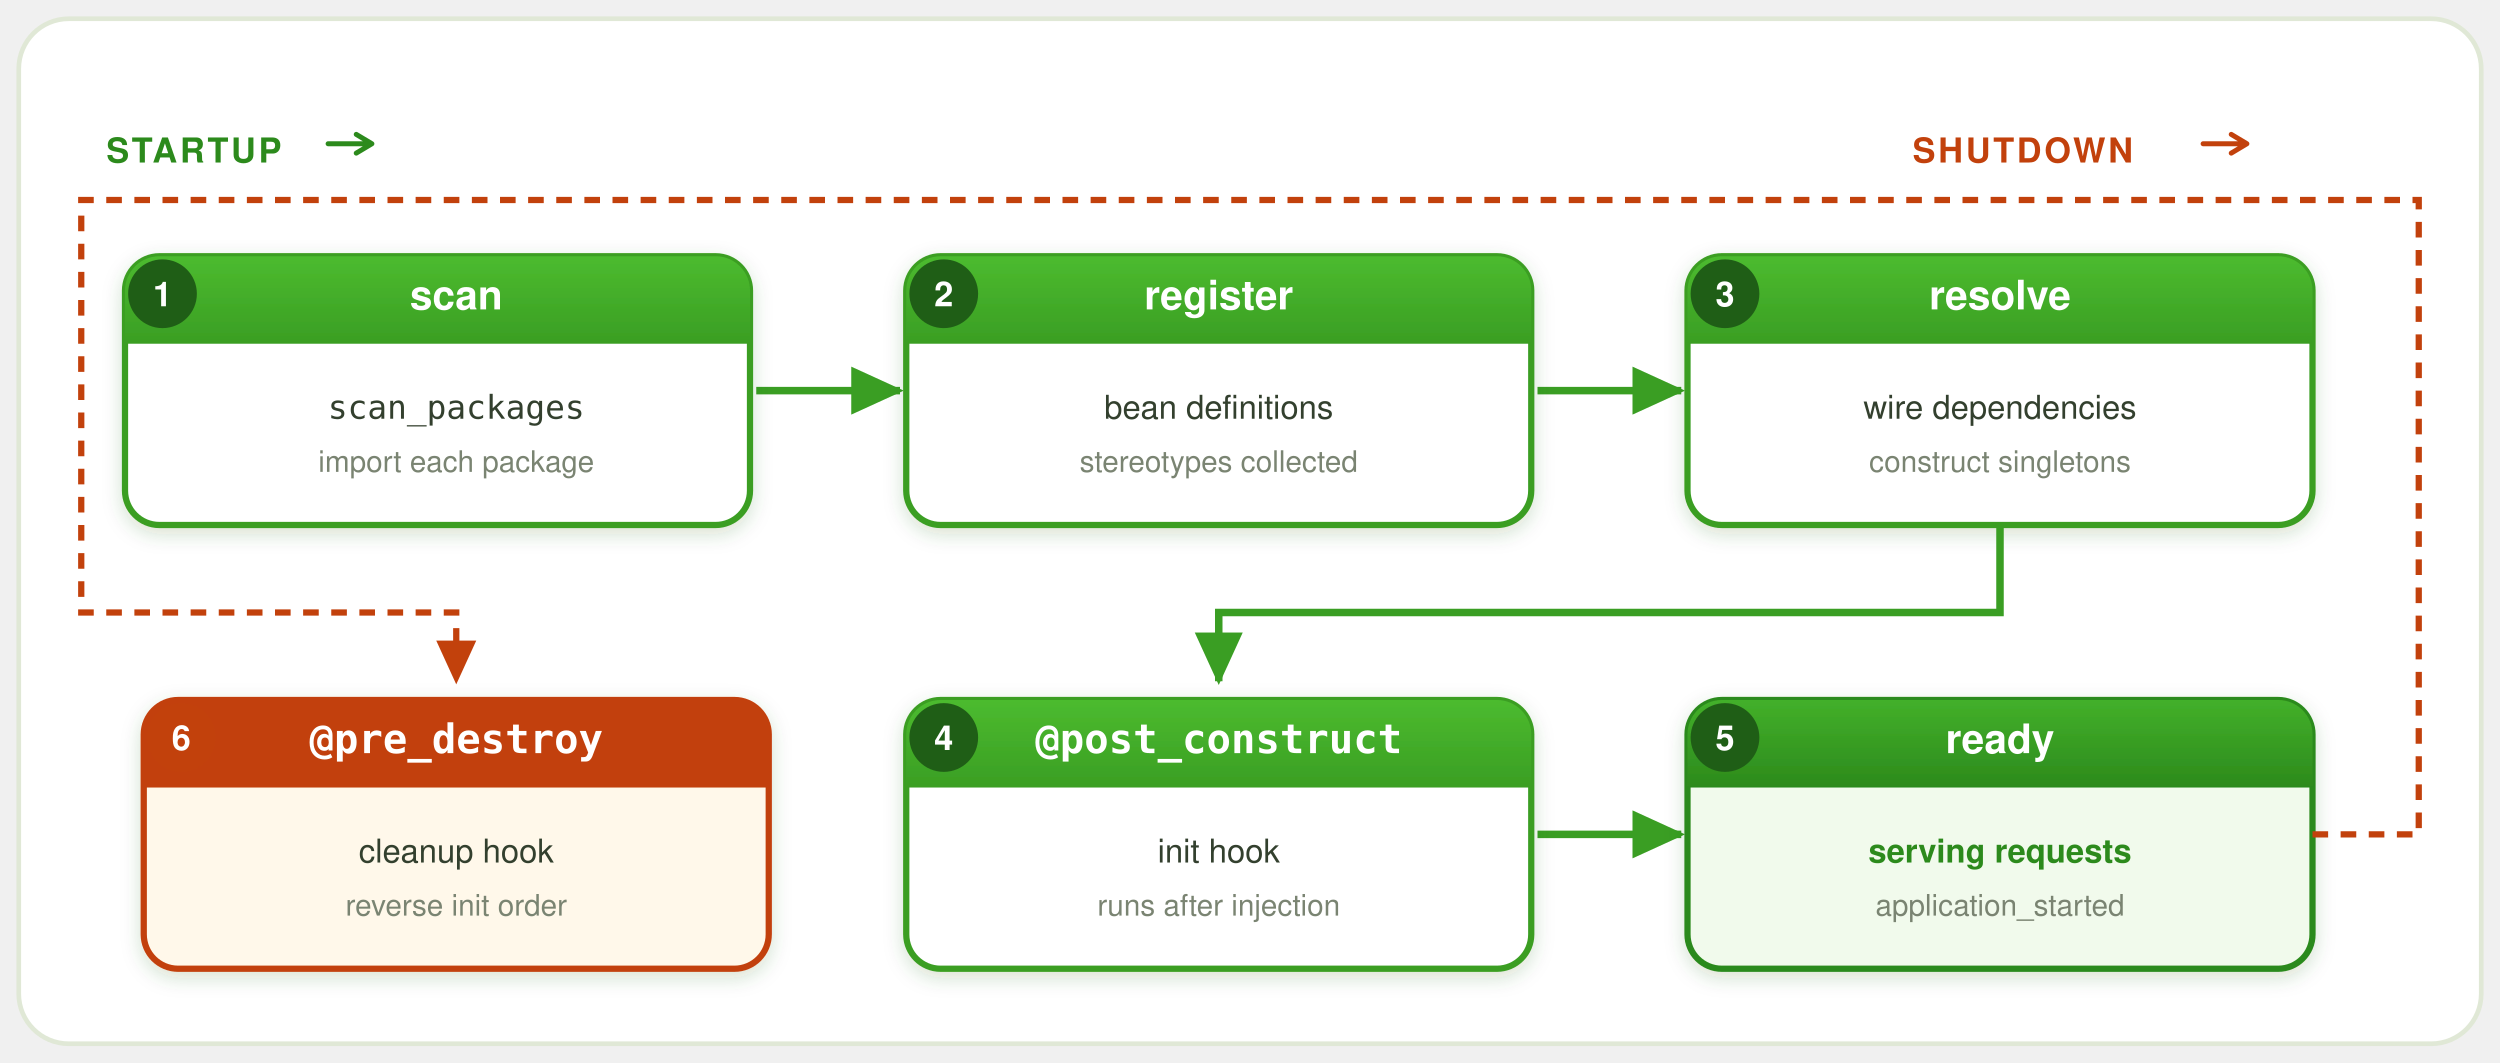
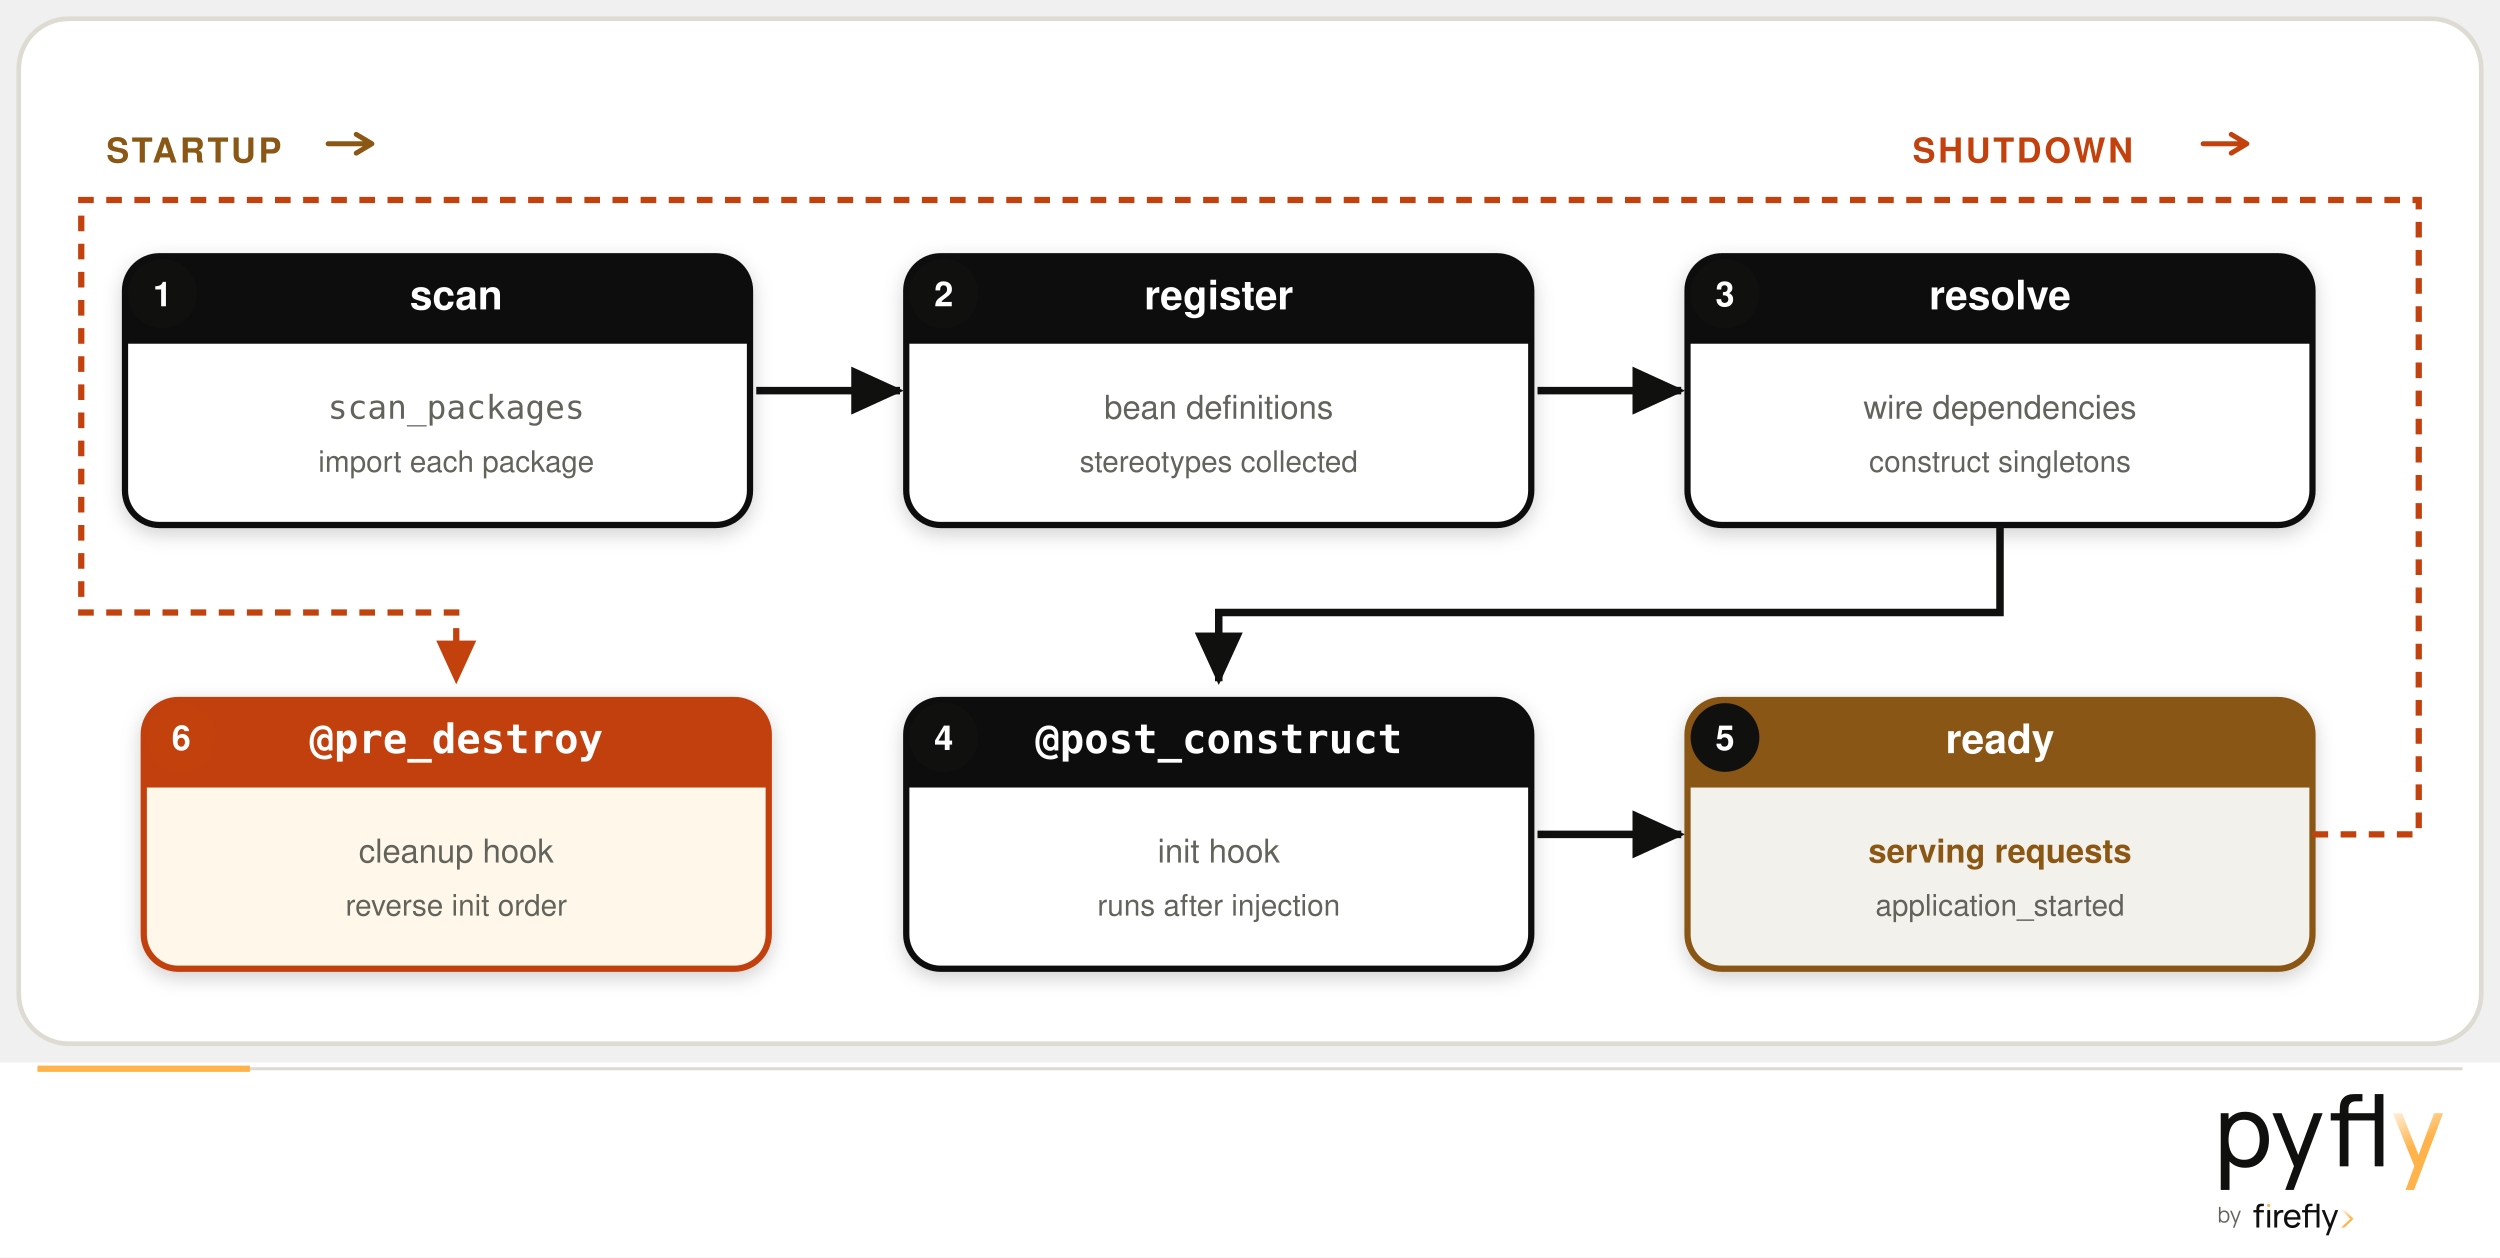
- <svg xmlns="http://www.w3.org/2000/svg" viewBox="0 0 800 340" role="img" aria-label="Bean lifecycle: the application context scans packages, registers bean definitions, resolves dependencies, runs @post_construct, reaches the ready serving state, then runs @pre_destroy on shutdown" font-family="-apple-system,Segoe UI,Helvetica,Arial,sans-serif">
+ <svg xmlns="http://www.w3.org/2000/svg" viewBox="0 0 800 402.4" role="img" aria-label="Bean lifecycle: the application context scans packages, registers bean definitions, resolves dependencies, runs @post_construct, reaches the ready serving state, then runs @pre_destroy on shutdown" font-family="-apple-system,Segoe UI,Helvetica,Arial,sans-serif" data-original-view-box="0 0 800 340">
  <defs>
    <linearGradient id="lc-head" x1="0" y1="0" x2="0" y2="1">
-       <stop offset="0" stop-color="#4cbb2f" />
-       <stop offset="1" stop-color="#3a9e23" />
+       <stop offset="0" stop-color="#10110f" />
+       <stop offset="1" stop-color="#10110f" />
    </linearGradient>
    <linearGradient id="lc-ready" x1="0" y1="0" x2="0" y2="1">
-       <stop offset="0" stop-color="#43b02a" />
-       <stop offset="1" stop-color="#2c8a1c" />
+       <stop offset="0" stop-color="#8a5714" />
+       <stop offset="1" stop-color="#8a5714" />
    </linearGradient>
    <marker id="lc-fwd" markerWidth="9" markerHeight="9" refX="6.5" refY="3.2" orient="auto">
-       <path d="M0 0L7 3.2L0 6.4Z" fill="#3a9e23" />
+       <path d="M0 0L7 3.2L0 6.4Z" fill="#10110f" />
    </marker>
    <marker id="lc-warn" markerWidth="9" markerHeight="9" refX="6.5" refY="3.2" orient="auto">
      <path d="M0 0L7 3.2L0 6.4Z" fill="#c2410c" />
    </marker>
    <filter id="lc-sh" x="-20%" y="-20%" width="140%" height="160%">
-       <feDropShadow dx="0" dy="2" stdDeviation="3" flood-color="#1f5e16" flood-opacity="0.18" />
+       <feDropShadow dx="0" dy="2" stdDeviation="3" flood-color="#10110f" flood-opacity="0.18" />
    </filter>
  </defs>
-   <rect x="6" y="6" width="788" height="328" rx="16" fill="#ffffff" stroke="#e0e8d6" stroke-width="1.5" />
-   <text x="34" y="52" fill="#2c8a1c" font-size="11" font-weight="700" letter-spacing="0.08em">STARTUP</text>
-   <path d="M105 46 L119 46 M114 43 L119 46 L114 49" fill="none" stroke="#2c8a1c" stroke-width="1.6" stroke-linecap="round" stroke-linejoin="round" />
+   <rect x="6" y="6" width="788" height="328" rx="16" fill="#ffffff" stroke="#dedbd2" stroke-width="1.5" />
+   <text x="34" y="52" fill="#8a5714" font-size="11" font-weight="700" letter-spacing="0.08em">STARTUP</text>
+   <path d="M105 46 L119 46 M114 43 L119 46 L114 49" fill="none" stroke="#8a5714" stroke-width="1.6" stroke-linecap="round" stroke-linejoin="round" />
  <text x="612" y="52" fill="#c2410c" font-size="11" font-weight="700" letter-spacing="0.08em">SHUTDOWN</text>
  <path d="M705 46 L719 46 M714 43 L719 46 L714 49" fill="none" stroke="#c2410c" stroke-width="1.6" stroke-linecap="round" stroke-linejoin="round" />
-   <line x1="242" y1="125" x2="288" y2="125" stroke="#3a9e23" stroke-width="2.4" marker-end="url(#lc-fwd)" />
-   <line x1="492" y1="125" x2="538" y2="125" stroke="#3a9e23" stroke-width="2.4" marker-end="url(#lc-fwd)" />
+   <line x1="242" y1="125" x2="288" y2="125" stroke="#10110f" stroke-width="2.4" marker-end="url(#lc-fwd)" />
+   <line x1="492" y1="125" x2="538" y2="125" stroke="#10110f" stroke-width="2.4" marker-end="url(#lc-fwd)" />
  <g filter="url(#lc-sh)">
-     <rect x="40" y="82" width="200" height="86" rx="11" fill="#ffffff" stroke="#3a9e23" stroke-width="2" />
-     <path d="M40 93a11 11 0 0 1 11-11h178a11 11 0 0 1 11 11v17H40Z" fill="url(#lc-head)" />
+     <rect x="40" y="82" width="200" height="86" rx="11" fill="#ffffff" stroke="#10110f" stroke-width="2" />
+     <path d="M40 93a11 11 0 0 1 11-11h178a11 11 0 0 1 11 11v17H40Z" fill="#10110f" />
    <text x="146" y="99" text-anchor="middle" fill="#ffffff" font-size="13" font-weight="700">scan</text>
  </g>
-   <text x="146" y="134" text-anchor="middle" fill="#33402e" font-size="10.5" font-family="ui-monospace,Menlo,monospace">scan_packages</text>
-   <text x="146" y="151" text-anchor="middle" fill="#7a8472" font-size="9.5">import each package</text>
-   <circle cx="52" cy="94" r="11" fill="#1f5e16" />
+   <text x="146" y="134" text-anchor="middle" fill="#62645b" font-size="10.5" font-family="ui-monospace,Menlo,monospace">scan_packages</text>
+   <text x="146" y="151" text-anchor="middle" fill="#62645b" font-size="9.5">import each package</text>
+   <circle cx="52" cy="94" r="11" fill="#10110f" />
  <text x="52" y="98" text-anchor="middle" fill="#fff" font-size="11" font-weight="700">1</text>
  <g filter="url(#lc-sh)">
-     <rect x="290" y="82" width="200" height="86" rx="11" fill="#ffffff" stroke="#3a9e23" stroke-width="2" />
-     <path d="M290 93a11 11 0 0 1 11-11h178a11 11 0 0 1 11 11v17H290Z" fill="url(#lc-head)" />
+     <rect x="290" y="82" width="200" height="86" rx="11" fill="#ffffff" stroke="#10110f" stroke-width="2" />
+     <path d="M290 93a11 11 0 0 1 11-11h178a11 11 0 0 1 11 11v17H290Z" fill="#10110f" />
    <text x="390" y="99" text-anchor="middle" fill="#ffffff" font-size="13" font-weight="700">register</text>
  </g>
-   <text x="390" y="134" text-anchor="middle" fill="#33402e" font-size="10.5">bean definitions</text>
-   <text x="390" y="151" text-anchor="middle" fill="#7a8472" font-size="9.5">stereotypes collected</text>
-   <circle cx="302" cy="94" r="11" fill="#1f5e16" />
+   <text x="390" y="134" text-anchor="middle" fill="#62645b" font-size="10.5">bean definitions</text>
+   <text x="390" y="151" text-anchor="middle" fill="#62645b" font-size="9.5">stereotypes collected</text>
+   <circle cx="302" cy="94" r="11" fill="#10110f" />
  <text x="302" y="98" text-anchor="middle" fill="#fff" font-size="11" font-weight="700">2</text>
  <g filter="url(#lc-sh)">
-     <rect x="540" y="82" width="200" height="86" rx="11" fill="#ffffff" stroke="#3a9e23" stroke-width="2" />
-     <path d="M540 93a11 11 0 0 1 11-11h178a11 11 0 0 1 11 11v17H540Z" fill="url(#lc-head)" />
+     <rect x="540" y="82" width="200" height="86" rx="11" fill="#ffffff" stroke="#10110f" stroke-width="2" />
+     <path d="M540 93a11 11 0 0 1 11-11h178a11 11 0 0 1 11 11v17H540Z" fill="#10110f" />
    <text x="640" y="99" text-anchor="middle" fill="#ffffff" font-size="13" font-weight="700">resolve</text>
  </g>
-   <text x="640" y="134" text-anchor="middle" fill="#33402e" font-size="10.5">wire dependencies</text>
-   <text x="640" y="151" text-anchor="middle" fill="#7a8472" font-size="9.5">construct singletons</text>
-   <circle cx="552" cy="94" r="11" fill="#1f5e16" />
+   <text x="640" y="134" text-anchor="middle" fill="#62645b" font-size="10.5">wire dependencies</text>
+   <text x="640" y="151" text-anchor="middle" fill="#62645b" font-size="9.5">construct singletons</text>
+   <circle cx="552" cy="94" r="11" fill="#10110f" />
  <text x="552" y="98" text-anchor="middle" fill="#fff" font-size="11" font-weight="700">3</text>
-   <path d="M640 168 L640 196 L390 196 L390 218" fill="none" stroke="#3a9e23" stroke-width="2.4" marker-end="url(#lc-fwd)" />
-   <line x1="492" y1="267" x2="538" y2="267" stroke="#3a9e23" stroke-width="2.4" marker-end="url(#lc-fwd)" />
+   <path d="M640 168 L640 196 L390 196 L390 218" fill="none" stroke="#10110f" stroke-width="2.4" marker-end="url(#lc-fwd)" />
+   <line x1="492" y1="267" x2="538" y2="267" stroke="#10110f" stroke-width="2.4" marker-end="url(#lc-fwd)" />
  <g filter="url(#lc-sh)">
-     <rect x="290" y="224" width="200" height="86" rx="11" fill="#ffffff" stroke="#3a9e23" stroke-width="2" />
-     <path d="M290 235a11 11 0 0 1 11-11h178a11 11 0 0 1 11 11v17H290Z" fill="url(#lc-head)" />
+     <rect x="290" y="224" width="200" height="86" rx="11" fill="#ffffff" stroke="#10110f" stroke-width="2" />
+     <path d="M290 235a11 11 0 0 1 11-11h178a11 11 0 0 1 11 11v17H290Z" fill="#10110f" />
    <text x="390" y="241" text-anchor="middle" fill="#ffffff" font-size="13" font-weight="700" font-family="ui-monospace,Menlo,monospace">@post_construct</text>
  </g>
-   <text x="390" y="276" text-anchor="middle" fill="#33402e" font-size="10.5">init hook</text>
-   <text x="390" y="293" text-anchor="middle" fill="#7a8472" font-size="9.5">runs after injection</text>
-   <circle cx="302" cy="236" r="11" fill="#1f5e16" />
+   <text x="390" y="276" text-anchor="middle" fill="#62645b" font-size="10.5">init hook</text>
+   <text x="390" y="293" text-anchor="middle" fill="#62645b" font-size="9.5">runs after injection</text>
+   <circle cx="302" cy="236" r="11" fill="#10110f" />
  <text x="302" y="240" text-anchor="middle" fill="#fff" font-size="11" font-weight="700">4</text>
  <g filter="url(#lc-sh)">
-     <rect x="540" y="224" width="200" height="86" rx="11" fill="#f1faec" stroke="#2c8a1c" stroke-width="2" />
-     <path d="M540 235a11 11 0 0 1 11-11h178a11 11 0 0 1 11 11v17H540Z" fill="url(#lc-ready)" />
+     <rect x="540" y="224" width="200" height="86" rx="11" fill="#f3f1eb" stroke="#8a5714" stroke-width="2" />
+     <path d="M540 235a11 11 0 0 1 11-11h178a11 11 0 0 1 11 11v17H540Z" fill="#8a5714" />
    <text x="640" y="241" text-anchor="middle" fill="#ffffff" font-size="13" font-weight="700">ready</text>
  </g>
-   <text x="640" y="276" text-anchor="middle" fill="#2c8a1c" font-size="10.5" font-weight="600">serving requests</text>
-   <text x="640" y="293" text-anchor="middle" fill="#7a8472" font-size="9.5">application_started</text>
-   <circle cx="552" cy="236" r="11" fill="#1f5e16" />
+   <text x="640" y="276" text-anchor="middle" fill="#8a5714" font-size="10.5" font-weight="600">serving requests</text>
+   <text x="640" y="293" text-anchor="middle" fill="#62645b" font-size="9.5">application_started</text>
+   <circle cx="552" cy="236" r="11" fill="#10110f" />
  <text x="552" y="240" text-anchor="middle" fill="#fff" font-size="11" font-weight="700">5</text>
  <path d="M740 267 L774 267 L774 64 L26 64 L26 196 L146 196 L146 218" fill="none" stroke="#c2410c" stroke-width="2" stroke-dasharray="5,4" marker-end="url(#lc-warn)" />
  <g filter="url(#lc-sh)">
    <rect x="46" y="224" width="200" height="86" rx="11" fill="#fff8ea" stroke="#c2410c" stroke-width="2" />
    <path d="M46 235a11 11 0 0 1 11-11h178a11 11 0 0 1 11 11v17H46Z" fill="#c2410c" />
    <text x="146" y="241" text-anchor="middle" fill="#ffffff" font-size="13" font-weight="700" font-family="ui-monospace,Menlo,monospace">@pre_destroy</text>
  </g>
-   <text x="146" y="276" text-anchor="middle" fill="#33402e" font-size="10.5">cleanup hook</text>
-   <text x="146" y="293" text-anchor="middle" fill="#7a8472" font-size="9.5">reverse init order</text>
+   <text x="146" y="276" text-anchor="middle" fill="#62645b" font-size="10.5">cleanup hook</text>
+   <text x="146" y="293" text-anchor="middle" fill="#62645b" font-size="9.5">reverse init order</text>
  <circle cx="58" cy="236" r="11" fill="#c2410c" />
  <text x="58" y="240" text-anchor="middle" fill="#fff" font-size="11" font-weight="700">6</text>
+   <g data-framework-brand="2026-10-08" aria-hidden="true">
+     <rect x="0" y="340" width="800" height="62.4" fill="#ffffff" />
+     <path d="M12 342H788" stroke="#dedbd2" stroke-width="1" />
+     <path d="M12 342H80" stroke="#ffb34a" stroke-width="2" />
+     <svg width="84.05" height="54.4" viewBox="0 0 373.88 242" x="703.95" y="344.0" aria-hidden="true">
+       <g fill="#10110f" transform="translate(20 130) scale(0.07 -0.07)">
+         <g transform="translate(0 0)">
+           <path d="M636 -30Q484 -30 380 46Q346 70 318 100L318 -480L139 -480L139 1080L298 1080L298 960Q334 1003 381 1036Q485 1110 637 1110Q787 1110 895.5 1035.5Q1004 961 1062 832Q1120 703 1120 541Q1120 379 1062 250Q1004 121 895.5 45.5Q787 -30 636 -30ZM614 133Q721 133 791 187Q861 241 896 333.5Q931 426 931 541Q931 655 896.5 747Q862 839 790.5 893Q719 947 609 947Q504 947 435 895.5Q366 844 332 752.5Q298 661 298 541Q298 423 331.5 330.5Q365 238 435 185.5Q505 133 614 133Z" />
+         </g>
+         <g transform="translate(1160 0)">
+           <path d="M290 -480L468 4L30 1080L217 1080L554 230L870 1080L1051 1080L463 -480Z" />
+         </g>
+         <g transform="translate(2316 0)">
+           <path d="M243 0L243 933L60 933L60 1080L243 1080L243 1139Q243 1181 247 1224.5Q251 1268 265 1309.5Q279 1351 311 1386Q348 1427 392 1444.5Q436 1462 481.5 1466Q527 1470 568 1470L705 1470L705 1322L578 1322Q499 1322 460 1283.5Q421 1245 421 1167L421 1080L954 1080L954 1470L1132 1470L1132 0L954 0L954 933L421 933L421 0Z" />
+         </g>
+         <g transform="translate(3608 0)">
+           <g data-family-terminal="trail-y">
+             <defs>
+               <linearGradient id="brand-17aab33008-logo-family-pyfly-20-130-140" gradientUnits="userSpaceOnUse" x1="30" y1="1080" x2="554" y2="230">
+                 <stop offset="0" stop-color="#ffb34a" stop-opacity="0.2" />
+                 <stop offset="0.8" stop-color="#ffb34a" stop-opacity="1" />
+               </linearGradient>
+             </defs>
+             <path d="M290 -480L468 4L30 1080L217 1080L554 230L870 1080L1051 1080L463 -480Z" fill="url(#brand-17aab33008-logo-family-pyfly-20-130-140)" />
+           </g>
+         </g>
+       </g>
+       <g fill="#62645b" transform="translate(25 210) scale(0.0155 -0.0155)">
+         <path d="M625 -30Q476 -30 373 46Q314 89 271 150L271 0L139 0L139 1440L287 1440L287 953Q325 1001 375 1036Q479 1110 631 1110Q779 1110 885 1035Q991 960 1047.5 831Q1104 702 1104 541Q1104 379 1047 250Q990 121 883 45.5Q776 -30 625 -30ZM610 107Q723 107 798 164Q873 221 910.5 319.5Q948 418 948 541Q948 663 911 761Q874 859 798.5 916Q723 973 607 973Q494 973 419.5 918Q345 863 308 765.5Q271 668 271 541Q271 416 308 317.5Q345 219 420 163Q495 107 610 107Z" transform="translate(0 0)" />
+         <path d="M294 -480L472 3L33 1080L189 1080L544 192L871 1080L1021 1080L441 -480Z" transform="translate(1131 0)" />
+       </g>
+       <svg x="76" y="183" width="143" height="45.48" viewBox="5 -148 619.4 197">
+         <defs>
+           <linearGradient id="brand-17aab33008-logo-firefly-trail" gradientUnits="userSpaceOnUse" x1="567.4" y1="-108" x2="623.4" y2="-54">
+             <stop offset="0" stop-color="#ffb34a" stop-opacity="0.2" />
+             <stop offset="0.8" stop-color="#ffb34a" stop-opacity="1" />
+           </linearGradient>
+         </defs>
+         <path d="M24.3 0L24.3 -93.3L6 -93.3L6 -108L24.3 -108L24.3 -113.9Q24.3 -118.1 24.7 -122.45Q25.1 -126.8 26.5 -130.95Q27.9 -135.1 31.1 -138.6Q34.8 -142.7 39.2 -144.45Q43.6 -146.2 48.15 -146.6Q52.7 -147 56.8 -147L70.5 -147L70.5 -132.2L57.8 -132.2Q49.9 -132.2 46 -128.35Q42.1 -124.5 42.1 -116.7L42.1 -108L70.5 -108L70.5 -93.3L42.1 -93.3L42.1 0ZM91.5 0L91.5 -108L109.3 -108L109.3 0ZM134.8 0L134.8 -108L150.7 -108L150.7 -90.8Q151.8 -92.7 153.1 -94.5Q156.1 -98.7 159.9 -101.4Q164.1 -104.8 169.4 -106.6Q174.7 -108.4 180.2 -108.75Q185.7 -109.1 190.5 -108L190.5 -91.3Q184.9 -92.8 178.2 -92.1Q171.5 -91.4 165.8 -87.2Q160.6 -83.5 157.75 -78.2Q154.9 -72.9 153.8 -66.75Q152.7 -60.6 152.7 -54.2L152.7 0ZM247.3 3Q231.4 3 219.55 -4.05Q207.7 -11.1 201.1 -23.75Q194.5 -36.4 194.5 -53.3Q194.5 -71 201 -83.95Q207.5 -96.9 219.15 -103.95Q230.8 -111 246.5 -111Q262.8 -111 274.25 -103.5Q285.7 -96 291.45 -82.1Q297.2 -68.2 296.4 -49L213.6 -49Q214.6 -33.5 222 -24.4Q230.6 -13.9 246.5 -13.9Q257.2 -13.9 265.1 -18.8Q273 -23.7 277.5 -32.9L294.6 -27Q288.3 -12.7 275.65 -4.85Q263 3 247.3 3ZM277.9 -63.3Q276.5 -77.4 270.3 -85.2Q262.5 -95 247.1 -95Q230.6 -95 222 -84.4Q215.5 -76.4 213.9 -63.3ZM324.4 0L324.4 -93.3L306.1 -93.3L306.1 -108L324.4 -108L324.4 -113.9Q324.4 -118.1 324.8 -122.45Q325.2 -126.8 326.6 -130.95Q328 -135.1 331.2 -138.6Q334.9 -142.7 339.3 -144.45Q343.7 -146.2 348.25 -146.6Q352.8 -147 356.9 -147L370.6 -147L370.6 -132.2L357.9 -132.2Q350 -132.2 346.1 -128.35Q342.2 -124.5 342.2 -116.7L342.2 -108L395.5 -108L395.5 -147L413.3 -147L413.3 0L395.5 0L395.5 -93.3L342.2 -93.3L342.2 0ZM452.8 48L470.6 -0.4L426.8 -108L445.5 -108L479.2 -23L510.8 -108L528.9 -108L470.1 48Z" fill="#10110f" />
+         <circle cx="100.4" cy="-136.3" r="9.97" fill="#ffb34a" />
+         <path d="M567.4 -108L623.4 -54L603.4 -54L547.4 -108Z" fill="url(#brand-17aab33008-logo-firefly-trail)" />
+         <path d="M623.4 -54L567.4 0L547.4 0L603.4 -54Z" fill="#ffb34a" />
+       </svg>
+     </svg>
+   </g>
</svg>
